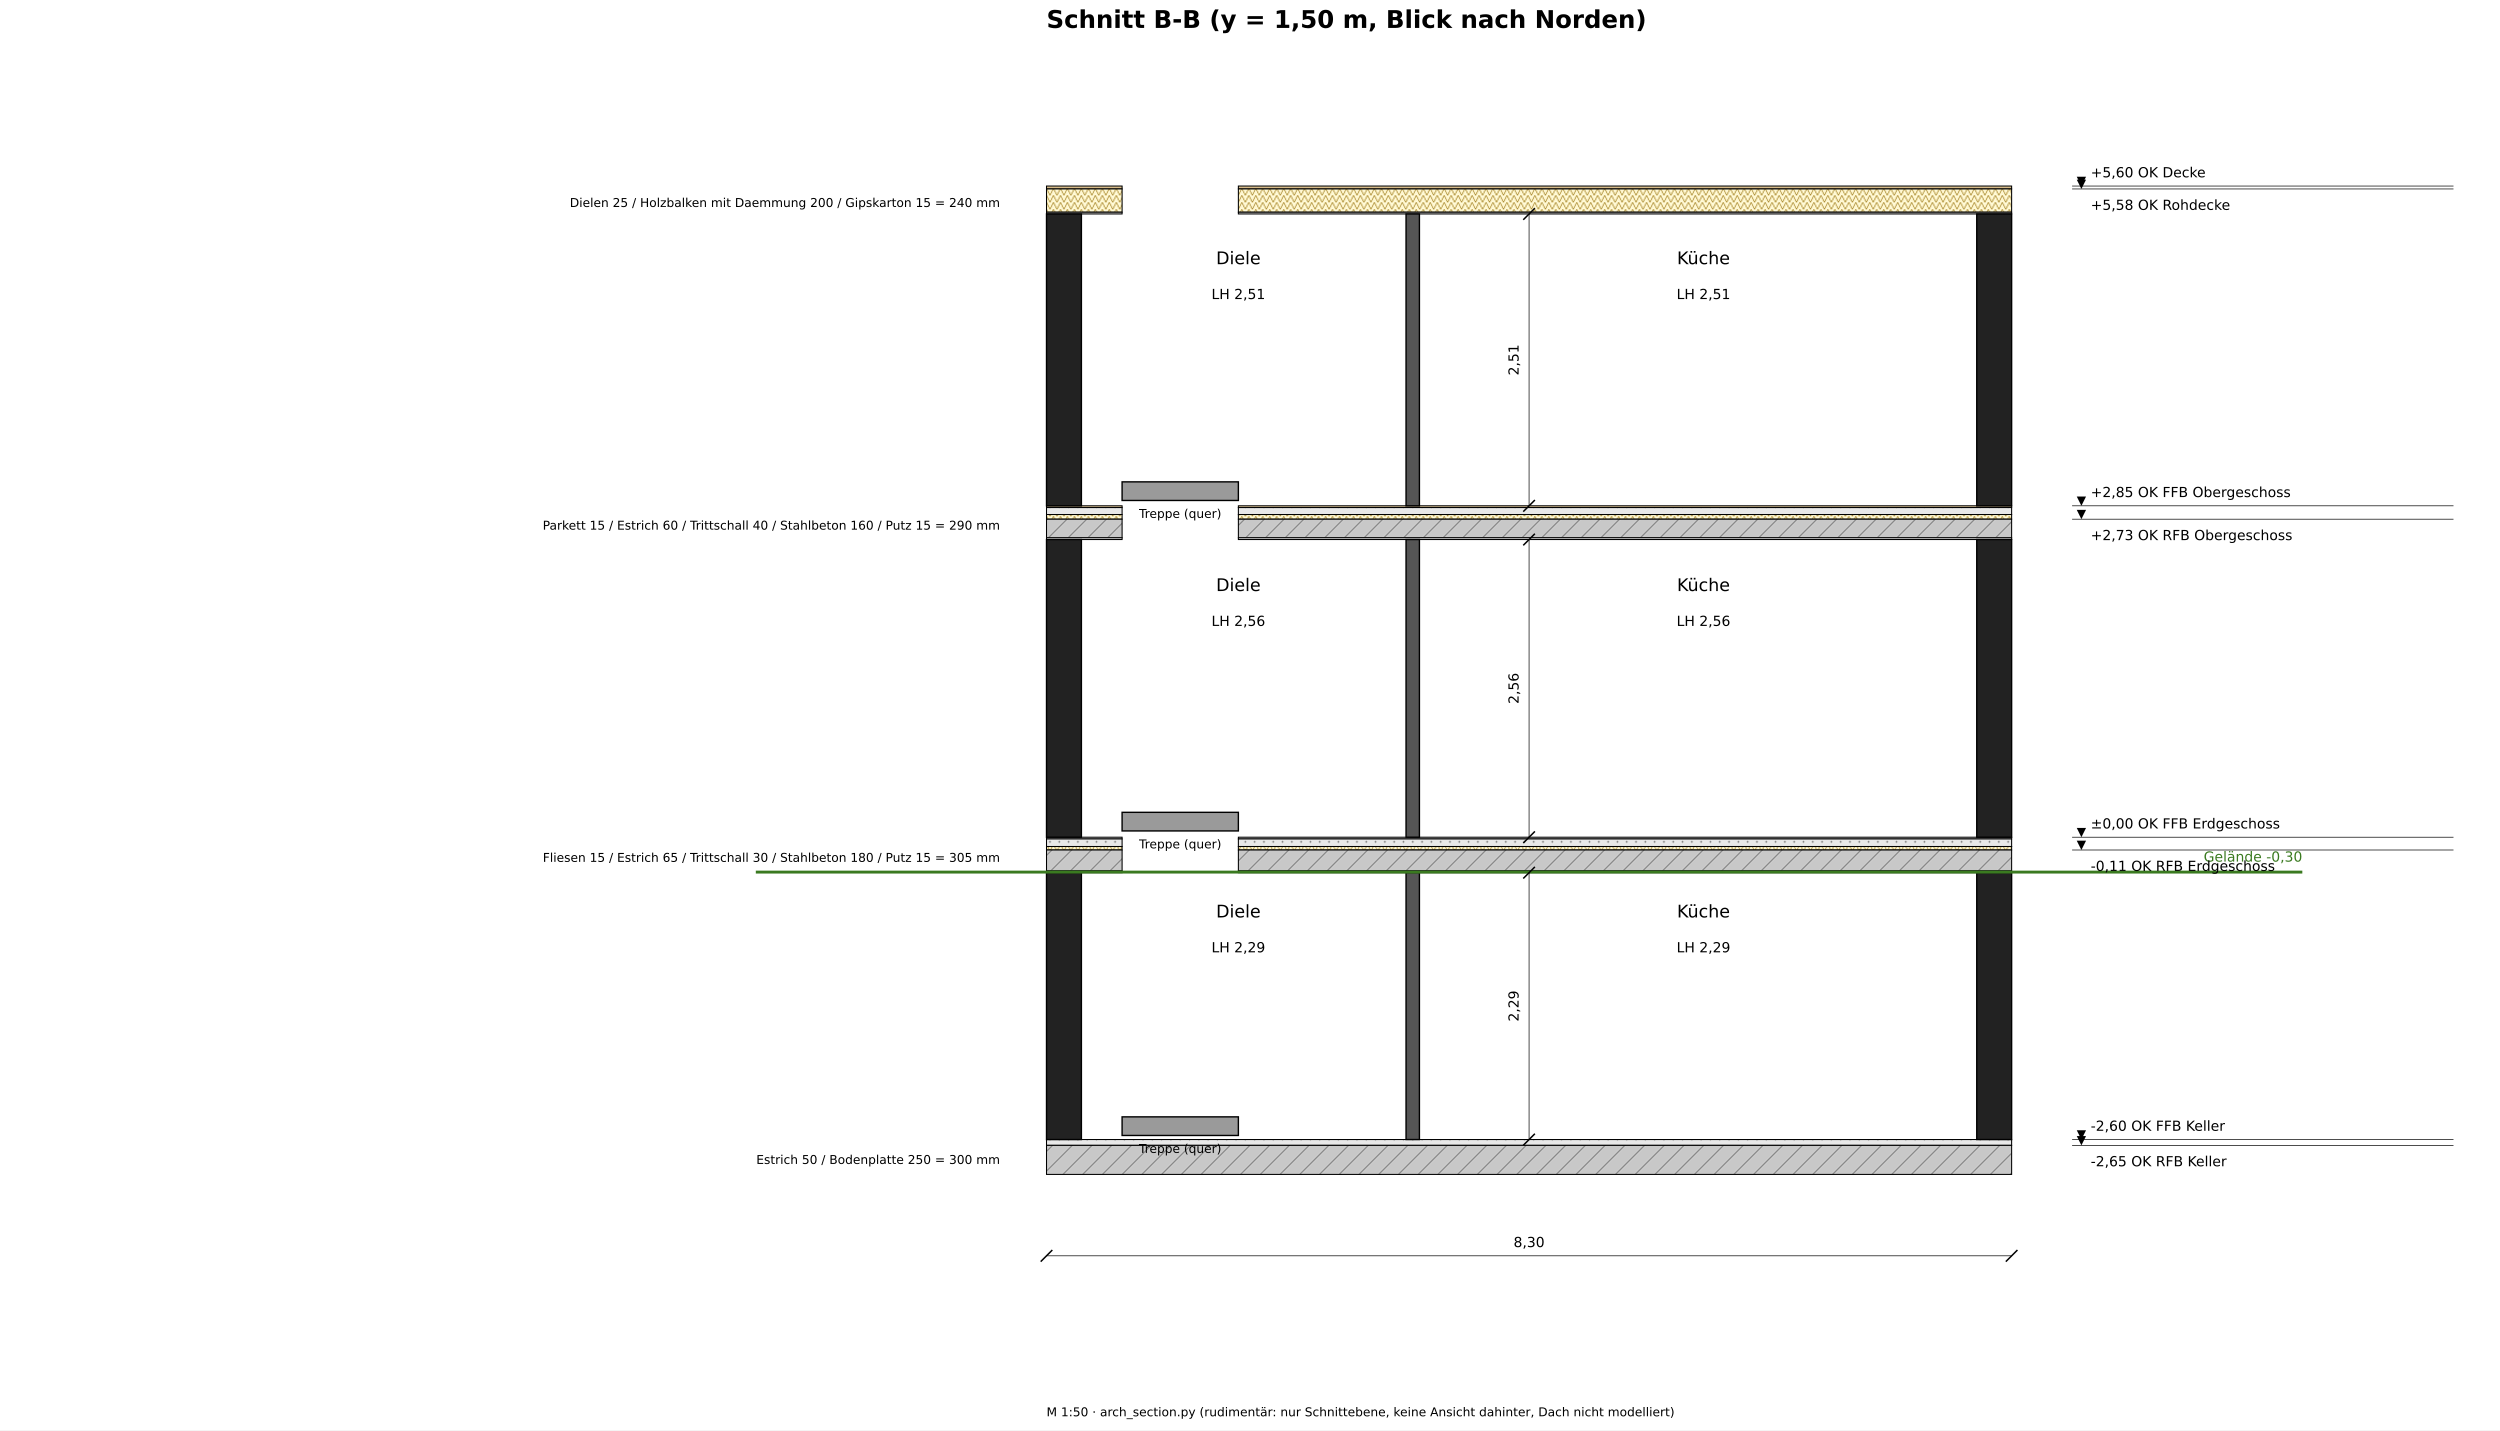
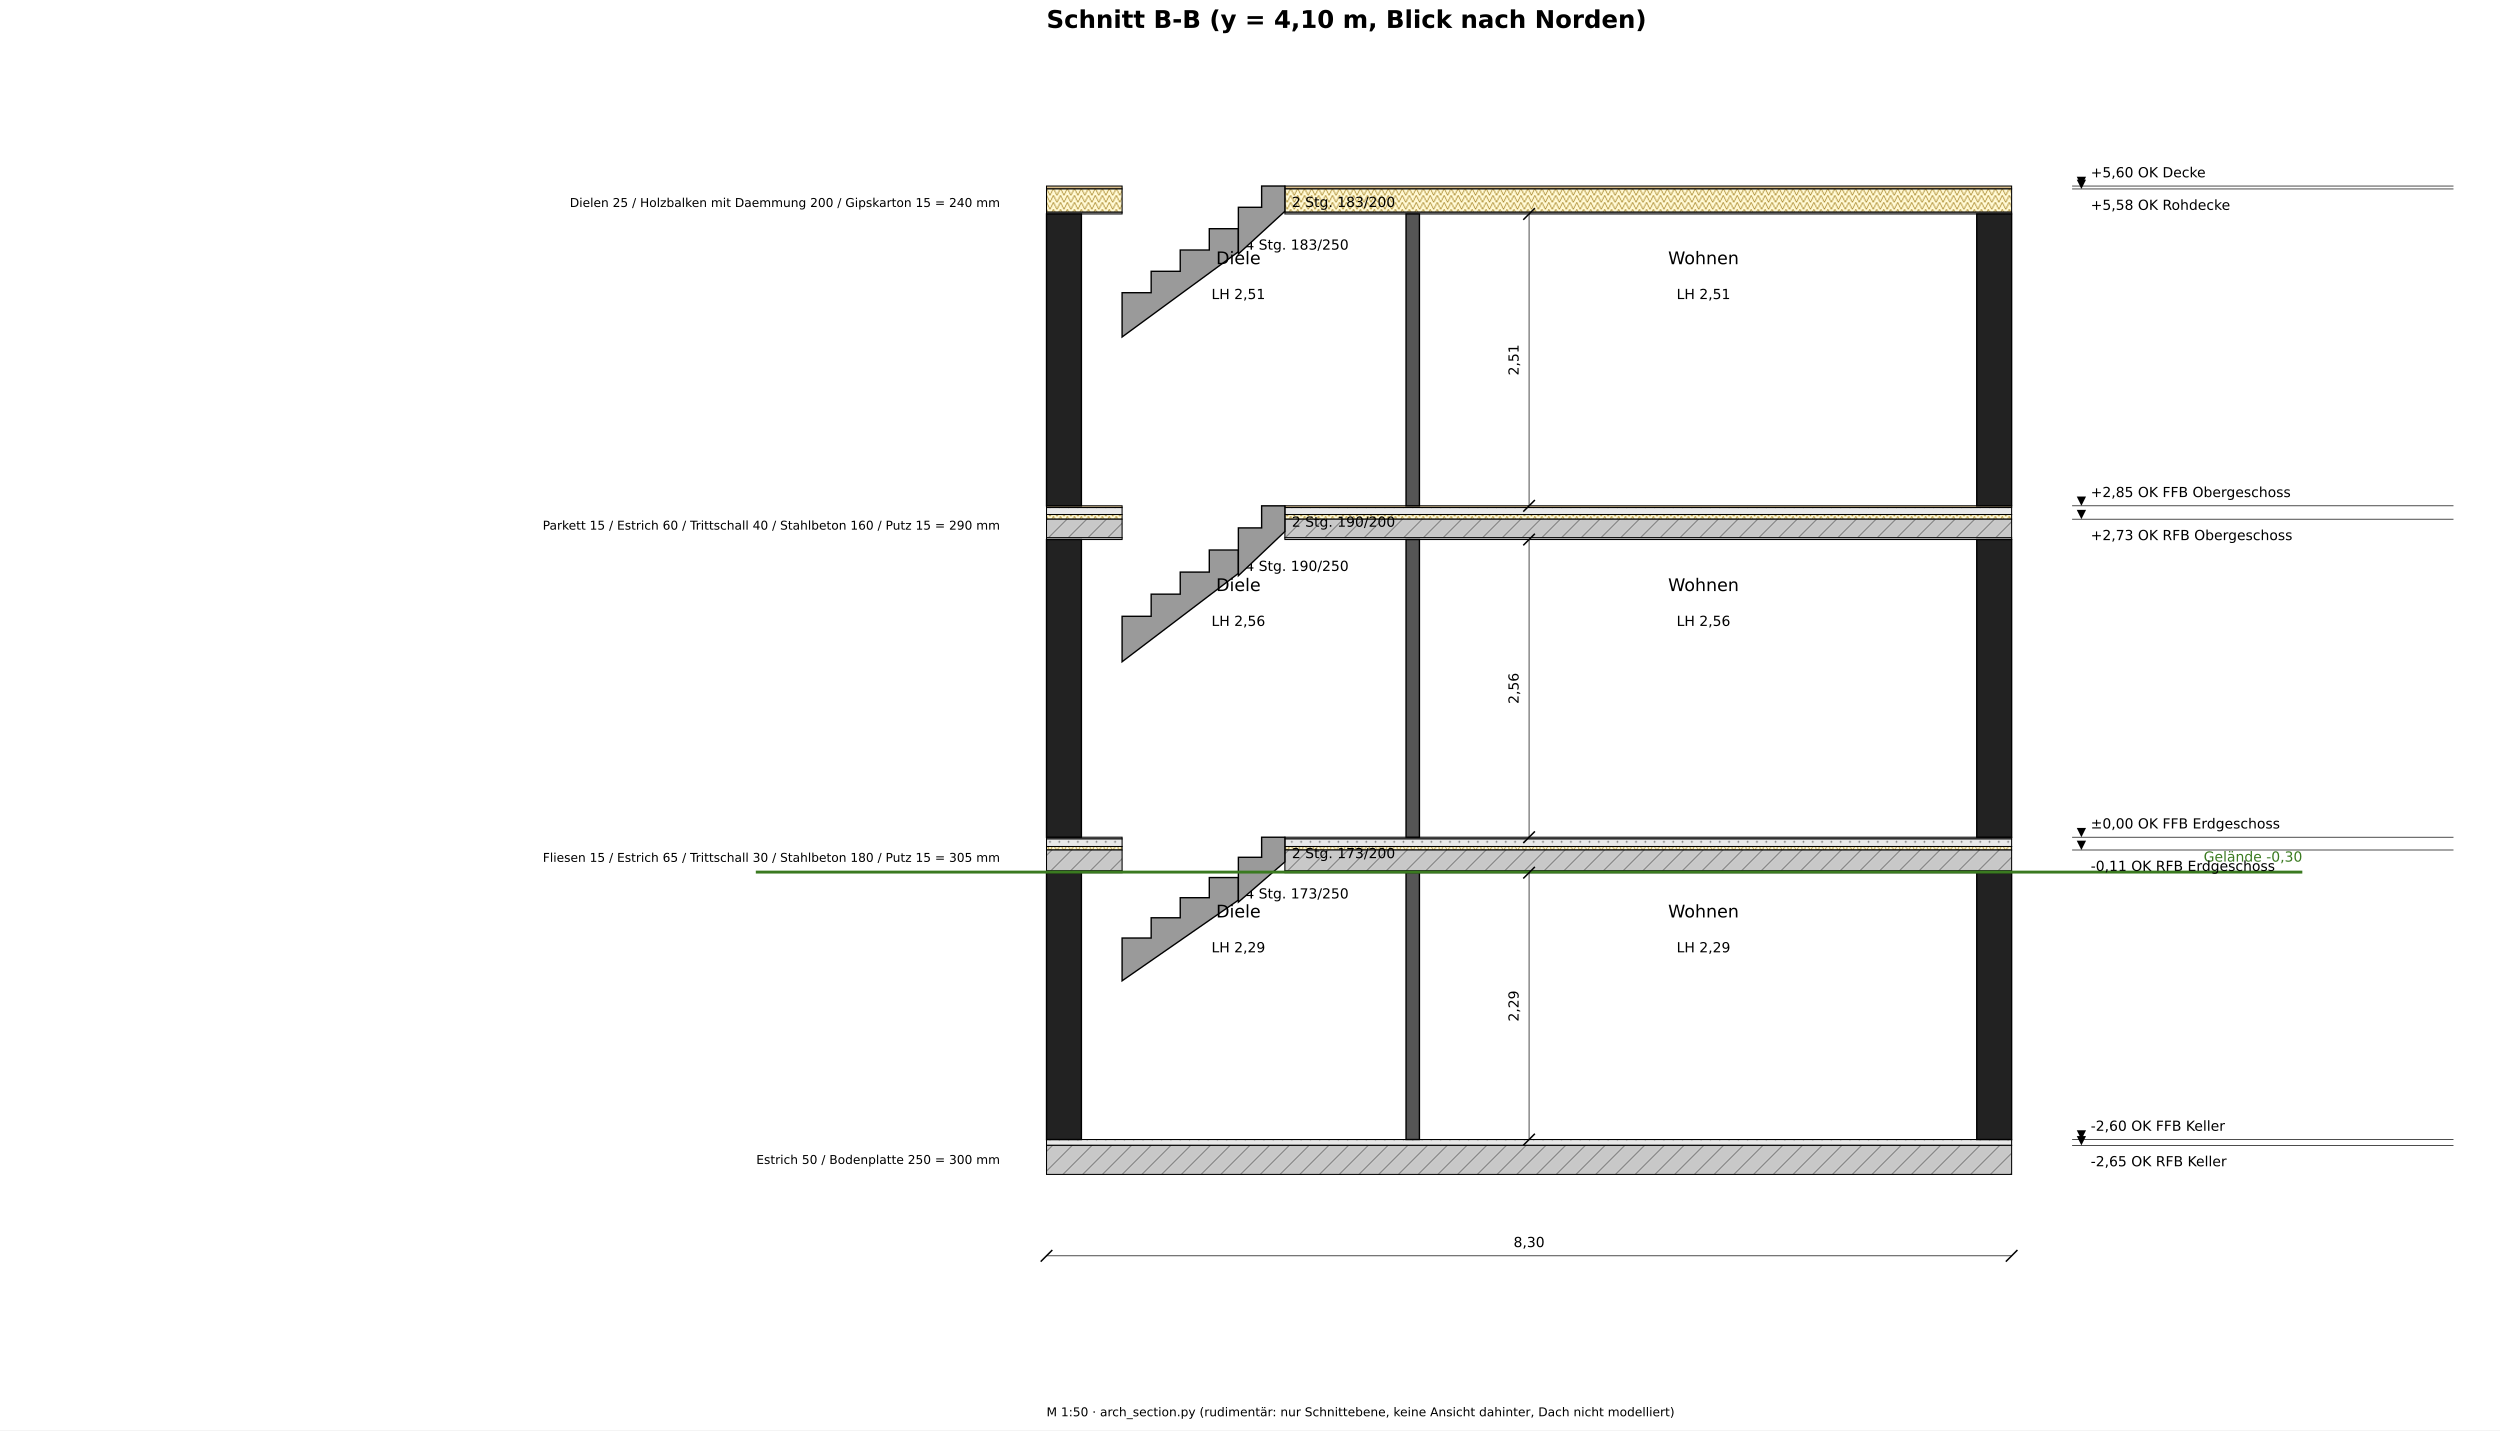
<svg xmlns="http://www.w3.org/2000/svg" width="430.0mm" height="246.0mm" viewBox="-9150 -7200 21500 12300" font-family="DejaVu Sans, sans-serif">
  <defs>
    <pattern id="concrete" patternUnits="userSpaceOnUse" width="120" height="120" patternTransform="rotate(45)">
      <rect width="120" height="120" fill="#c8c8c8" />
      <line x1="0" y1="0" x2="0" y2="120" stroke="#555" stroke-width="10" />
    </pattern>
    <pattern id="screed" patternUnits="userSpaceOnUse" width="80" height="80">
      <rect width="80" height="80" fill="#e8e8e8" />
      <circle cx="40" cy="40" r="8" fill="#777" />
    </pattern>
    <pattern id="insulation" patternUnits="userSpaceOnUse" width="120" height="60">
      <rect width="120" height="60" fill="#fff6d0" />
      <path d="M0 60 L30 0 L60 60 L90 0 L120 60" fill="none" stroke="#a08020" stroke-width="6" />
    </pattern>
    <pattern id="wood" patternUnits="userSpaceOnUse" width="200" height="40">
      <rect width="200" height="40" fill="#e9cf9f" />
      <line x1="0" y1="20" x2="200" y2="20" stroke="#8a6a30" stroke-width="5" />
    </pattern>
    <pattern id="plaster" patternUnits="userSpaceOnUse" width="50" height="50">
      <rect width="50" height="50" fill="#f7f7f7" />
    </pattern>
    <pattern id="todo" patternUnits="userSpaceOnUse" width="150" height="150" patternTransform="rotate(45)">
      <rect width="150" height="150" fill="#ffe0e0" />
      <line x1="0" y1="0" x2="0" y2="150" stroke="#e05050" stroke-width="8" />
    </pattern>
  </defs>
  <rect x="-9150.0" y="-7200" width="21500.0" height="12300.0" fill="white" />
  <rect x="-150" y="2600" width="8300" height="50" fill="url(#screed)" stroke="#000" stroke-width="9" />
  <rect x="-150" y="2650" width="8300" height="250" fill="url(#concrete)" stroke="#000" stroke-width="9" />
  <rect x="-150" y="0" width="650" height="15" fill="url(#plaster)" stroke="#000" stroke-width="9" />
-   <rect x="1500" y="0" width="6650" height="15" fill="url(#plaster)" stroke="#000" stroke-width="9" />
+   <rect x="1900" y="0" width="6250" height="15" fill="url(#plaster)" stroke="#000" stroke-width="9" />
  <rect x="-150" y="15" width="650" height="65" fill="url(#screed)" stroke="#000" stroke-width="9" />
-   <rect x="1500" y="15" width="6650" height="65" fill="url(#screed)" stroke="#000" stroke-width="9" />
+   <rect x="1900" y="15" width="6250" height="65" fill="url(#screed)" stroke="#000" stroke-width="9" />
  <rect x="-150" y="80" width="650" height="30" fill="url(#insulation)" stroke="#000" stroke-width="9" />
-   <rect x="1500" y="80" width="6650" height="30" fill="url(#insulation)" stroke="#000" stroke-width="9" />
+   <rect x="1900" y="80" width="6250" height="30" fill="url(#insulation)" stroke="#000" stroke-width="9" />
  <rect x="-150" y="110" width="650" height="180" fill="url(#concrete)" stroke="#000" stroke-width="9" />
-   <rect x="1500" y="110" width="6650" height="180" fill="url(#concrete)" stroke="#000" stroke-width="9" />
+   <rect x="1900" y="110" width="6250" height="180" fill="url(#concrete)" stroke="#000" stroke-width="9" />
  <rect x="-150" y="290" width="650" height="15" fill="url(#plaster)" stroke="#000" stroke-width="9" />
-   <rect x="1500" y="290" width="6650" height="15" fill="url(#plaster)" stroke="#000" stroke-width="9" />
+   <rect x="1900" y="290" width="6250" height="15" fill="url(#plaster)" stroke="#000" stroke-width="9" />
  <rect x="-150" y="-2850" width="650" height="15" fill="url(#wood)" stroke="#000" stroke-width="9" />
-   <rect x="1500" y="-2850" width="6650" height="15" fill="url(#wood)" stroke="#000" stroke-width="9" />
+   <rect x="1900" y="-2850" width="6250" height="15" fill="url(#wood)" stroke="#000" stroke-width="9" />
  <rect x="-150" y="-2835" width="650" height="60" fill="url(#screed)" stroke="#000" stroke-width="9" />
-   <rect x="1500" y="-2835" width="6650" height="60" fill="url(#screed)" stroke="#000" stroke-width="9" />
+   <rect x="1900" y="-2835" width="6250" height="60" fill="url(#screed)" stroke="#000" stroke-width="9" />
  <rect x="-150" y="-2775" width="650" height="40" fill="url(#insulation)" stroke="#000" stroke-width="9" />
-   <rect x="1500" y="-2775" width="6650" height="40" fill="url(#insulation)" stroke="#000" stroke-width="9" />
+   <rect x="1900" y="-2775" width="6250" height="40" fill="url(#insulation)" stroke="#000" stroke-width="9" />
  <rect x="-150" y="-2735" width="650" height="160" fill="url(#concrete)" stroke="#000" stroke-width="9" />
-   <rect x="1500" y="-2735" width="6650" height="160" fill="url(#concrete)" stroke="#000" stroke-width="9" />
+   <rect x="1900" y="-2735" width="6250" height="160" fill="url(#concrete)" stroke="#000" stroke-width="9" />
  <rect x="-150" y="-2575" width="650" height="15" fill="url(#plaster)" stroke="#000" stroke-width="9" />
-   <rect x="1500" y="-2575" width="6650" height="15" fill="url(#plaster)" stroke="#000" stroke-width="9" />
+   <rect x="1900" y="-2575" width="6250" height="15" fill="url(#plaster)" stroke="#000" stroke-width="9" />
  <rect x="-150" y="-5600" width="650" height="25" fill="url(#wood)" stroke="#000" stroke-width="9" />
-   <rect x="1500" y="-5600" width="6650" height="25" fill="url(#wood)" stroke="#000" stroke-width="9" />
+   <rect x="1900" y="-5600" width="6250" height="25" fill="url(#wood)" stroke="#000" stroke-width="9" />
  <rect x="-150" y="-5575" width="650" height="200" fill="url(#insulation)" stroke="#000" stroke-width="9" />
-   <rect x="1500" y="-5575" width="6650" height="200" fill="url(#insulation)" stroke="#000" stroke-width="9" />
+   <rect x="1900" y="-5575" width="6250" height="200" fill="url(#insulation)" stroke="#000" stroke-width="9" />
  <rect x="-150" y="-5375" width="650" height="15" fill="#dddddd" stroke="#000" stroke-width="9" />
-   <rect x="1500" y="-5375" width="6650" height="15" fill="#dddddd" stroke="#000" stroke-width="9" />
+   <rect x="1900" y="-5375" width="6250" height="15" fill="#dddddd" stroke="#000" stroke-width="9" />
  <rect x="-150" y="305" width="300" height="2295" fill="#222" stroke="#000" stroke-width="12" />
  <rect x="2942" y="305" width="115" height="2295" fill="#555" stroke="#000" stroke-width="12" />
  <rect x="7850" y="305" width="300" height="2295" fill="#222" stroke="#000" stroke-width="12" />
  <rect x="-150" y="-2560" width="300" height="2560" fill="#222" stroke="#000" stroke-width="12" />
  <rect x="2942" y="-2560" width="115" height="2560" fill="#555" stroke="#000" stroke-width="12" />
  <rect x="7850" y="-2560" width="300" height="2560" fill="#222" stroke="#000" stroke-width="12" />
  <rect x="-150" y="-5360" width="300" height="2510" fill="#222" stroke="#000" stroke-width="12" />
  <rect x="2942" y="-5360" width="115" height="2510" fill="#555" stroke="#000" stroke-width="12" />
  <rect x="7850" y="-5360" width="300" height="2510" fill="#222" stroke="#000" stroke-width="12" />
-   <rect x="500" y="2405" width="1000" height="160" fill="#9a9a9a" stroke="#000" stroke-width="12" />
-   <text x="1000" y="2715" font-size="105" text-anchor="middle">Treppe (quer)</text>
-   <rect x="500" y="-214" width="1000" height="160" fill="#9a9a9a" stroke="#000" stroke-width="12" />
-   <text x="1000" y="96" font-size="105" text-anchor="middle">Treppe (quer)</text>
-   <rect x="500" y="-3056" width="1000" height="160" fill="#9a9a9a" stroke="#000" stroke-width="12" />
-   <text x="1000" y="-2746" font-size="105" text-anchor="middle">Treppe (quer)</text>
+   <polygon points="500,1040 500,867 750,867 750,693 1000,693 1000,520 1250,520 1250,347 1500,347 1500,541 500,1235" fill="#9a9a9a" stroke="#000" stroke-width="12" />
+   <text x="1560" y="527" font-size="120" text-anchor="start">4 Stg. 173/250</text>
+   <polygon points="1500,347 1500,173 1700,173 1700,-0 1900,-0 1900,212 1500,558" fill="#9a9a9a" stroke="#000" stroke-width="12" />
+   <text x="1960" y="180" font-size="120" text-anchor="start">2 Stg. 173/200</text>
+   <polygon points="500,-1710 500,-1900 750,-1900 750,-2090 1000,-2090 1000,-2280 1250,-2280 1250,-2470 1500,-2470 1500,-2269 500,-1509" fill="#9a9a9a" stroke="#000" stroke-width="12" />
+   <text x="1560" y="-2290" font-size="120" text-anchor="start">4 Stg. 190/250</text>
+   <polygon points="1500,-2470 1500,-2660 1700,-2660 1700,-2850 1900,-2850 1900,-2629 1500,-2249" fill="#9a9a9a" stroke="#000" stroke-width="12" />
+   <text x="1960" y="-2670" font-size="120" text-anchor="start">2 Stg. 190/200</text>
+   <polygon points="500,-4500 500,-4683 750,-4683 750,-4867 1000,-4867 1000,-5050 1250,-5050 1250,-5233 1500,-5233 1500,-5035 500,-4302" fill="#9a9a9a" stroke="#000" stroke-width="12" />
+   <text x="1560" y="-5053" font-size="120" text-anchor="start">4 Stg. 183/250</text>
+   <polygon points="1500,-5233 1500,-5417 1700,-5417 1700,-5600 1900,-5600 1900,-5383 1500,-5016" fill="#9a9a9a" stroke="#000" stroke-width="12" />
+   <text x="1960" y="-5420" font-size="120" text-anchor="start">2 Stg. 183/200</text>
  <line x1="-2650" y1="300" x2="10650" y2="300" stroke="#3a7a20" stroke-width="25" />
  <text x="10650" y="210" font-size="120" text-anchor="end" fill="#3a7a20">Gelände -0,30</text>
  <text x="1500" y="690" font-size="150" text-anchor="middle">Diele</text>
  <text x="1500" y="990" font-size="120" text-anchor="middle">LH 2,29</text>
-   <text x="5500" y="690" font-size="150" text-anchor="middle">Küche</text>
+   <text x="5500" y="690" font-size="150" text-anchor="middle">Wohnen</text>
  <text x="5500" y="990" font-size="120" text-anchor="middle">LH 2,29</text>
  <text x="1500" y="-2117" font-size="150" text-anchor="middle">Diele</text>
  <text x="1500" y="-1817" font-size="120" text-anchor="middle">LH 2,56</text>
-   <text x="5500" y="-2117" font-size="150" text-anchor="middle">Küche</text>
+   <text x="5500" y="-2117" font-size="150" text-anchor="middle">Wohnen</text>
  <text x="5500" y="-1817" font-size="120" text-anchor="middle">LH 2,56</text>
  <text x="1500" y="-4928" font-size="150" text-anchor="middle">Diele</text>
  <text x="1500" y="-4628" font-size="120" text-anchor="middle">LH 2,51</text>
-   <text x="5500" y="-4928" font-size="150" text-anchor="middle">Küche</text>
+   <text x="5500" y="-4928" font-size="150" text-anchor="middle">Wohnen</text>
  <text x="5500" y="-4628" font-size="120" text-anchor="middle">LH 2,51</text>
  <text x="-550" y="2810" font-size="105" text-anchor="end" fill="#000">Estrich 50 / Bodenplatte 250 = 300 mm</text>
  <text x="-550" y="212" font-size="105" text-anchor="end" fill="#000">Fliesen 15 / Estrich 65 / Trittschall 30 / Stahlbeton 180 / Putz 15 = 305 mm</text>
  <text x="-550" y="-2645" font-size="105" text-anchor="end" fill="#000">Parkett 15 / Estrich 60 / Trittschall 40 / Stahlbeton 160 / Putz 15 = 290 mm</text>
  <text x="-550" y="-5420" font-size="105" text-anchor="end" fill="#000">Dielen 25 / Holzbalken mit Daemmung 200 / Gipskarton 15 = 240 mm</text>
  <path d="M8750 2600 l-40 -80 h80 z" fill="#000" />
  <line x1="8670" y1="2600" x2="11950" y2="2600" stroke="#000" stroke-width="6" />
  <text x="8830" y="2525" font-size="120">-2,60  OK FFB Keller</text>
  <path d="M8750 2650 l-40 -80 h80 z" fill="#000" />
  <line x1="8670" y1="2650" x2="11950" y2="2650" stroke="#000" stroke-width="6" />
  <text x="8830" y="2830" font-size="120">-2,65  OK RFB Keller</text>
  <path d="M8750 0 l-40 -80 h80 z" fill="#000" />
  <line x1="8670" y1="0" x2="11950" y2="0" stroke="#000" stroke-width="6" />
  <text x="8830" y="-75" font-size="120">±0,00  OK FFB Erdgeschoss</text>
  <path d="M8750 110 l-40 -80 h80 z" fill="#000" />
  <line x1="8670" y1="110" x2="11950" y2="110" stroke="#000" stroke-width="6" />
  <text x="8830" y="290" font-size="120">-0,11  OK RFB Erdgeschoss</text>
  <path d="M8750 -2850 l-40 -80 h80 z" fill="#000" />
  <line x1="8670" y1="-2850" x2="11950" y2="-2850" stroke="#000" stroke-width="6" />
  <text x="8830" y="-2925" font-size="120">+2,85  OK FFB Obergeschoss</text>
  <path d="M8750 -2735 l-40 -80 h80 z" fill="#000" />
  <line x1="8670" y1="-2735" x2="11950" y2="-2735" stroke="#000" stroke-width="6" />
  <text x="8830" y="-2555" font-size="120">+2,73  OK RFB Obergeschoss</text>
  <path d="M8750 -5600 l-40 -80 h80 z" fill="#000" />
  <line x1="8670" y1="-5600" x2="11950" y2="-5600" stroke="#000" stroke-width="6" />
  <text x="8830" y="-5675" font-size="120">+5,60  OK Decke</text>
  <path d="M8750 -5575 l-40 -80 h80 z" fill="#000" />
  <line x1="8670" y1="-5575" x2="11950" y2="-5575" stroke="#000" stroke-width="6" />
  <text x="8830" y="-5395" font-size="120">+5,58  OK Rohdecke</text>
  <line x1="4000" y1="2600" x2="4000" y2="305" stroke="#000" stroke-width="6" />
  <line x1="3950" y1="2650" x2="4050" y2="2550" stroke="#000" stroke-width="13" />
  <line x1="3950" y1="355" x2="4050" y2="255" stroke="#000" stroke-width="13" />
  <text x="3910" y="1452" font-size="120" text-anchor="middle" transform="rotate(-90 3910 1452)">2,29</text>
  <line x1="4000" y1="0" x2="4000" y2="-2560" stroke="#000" stroke-width="6" />
  <line x1="3950" y1="50" x2="4050" y2="-50" stroke="#000" stroke-width="13" />
  <line x1="3950" y1="-2510" x2="4050" y2="-2610" stroke="#000" stroke-width="13" />
  <text x="3910" y="-1280" font-size="120" text-anchor="middle" transform="rotate(-90 3910 -1280)">2,56</text>
  <line x1="4000" y1="-2850" x2="4000" y2="-5360" stroke="#000" stroke-width="6" />
  <line x1="3950" y1="-2800" x2="4050" y2="-2900" stroke="#000" stroke-width="13" />
  <line x1="3950" y1="-5310" x2="4050" y2="-5410" stroke="#000" stroke-width="13" />
  <text x="3910" y="-4105" font-size="120" text-anchor="middle" transform="rotate(-90 3910 -4105)">2,51</text>
  <line x1="-150" y1="3600" x2="8150" y2="3600" stroke="#000" stroke-width="6" />
  <line x1="-200" y1="3650" x2="-100" y2="3550" stroke="#000" stroke-width="13" />
  <line x1="8100" y1="3650" x2="8200" y2="3550" stroke="#000" stroke-width="13" />
  <text x="4000" y="3525" font-size="120" text-anchor="middle">8,30</text>
-   <text x="-150" y="-6960" font-size="210" font-weight="bold">Schnitt B-B  (y = 1,50 m, Blick nach Norden)</text>
+   <text x="-150" y="-6960" font-size="210" font-weight="bold">Schnitt B-B  (y = 4,10 m, Blick nach Norden)</text>
  <text x="-150" y="4980" font-size="105">M 1:50 · arch_section.py (rudimentär: nur Schnittebene, keine Ansicht dahinter, Dach nicht modelliert)</text>
</svg>
